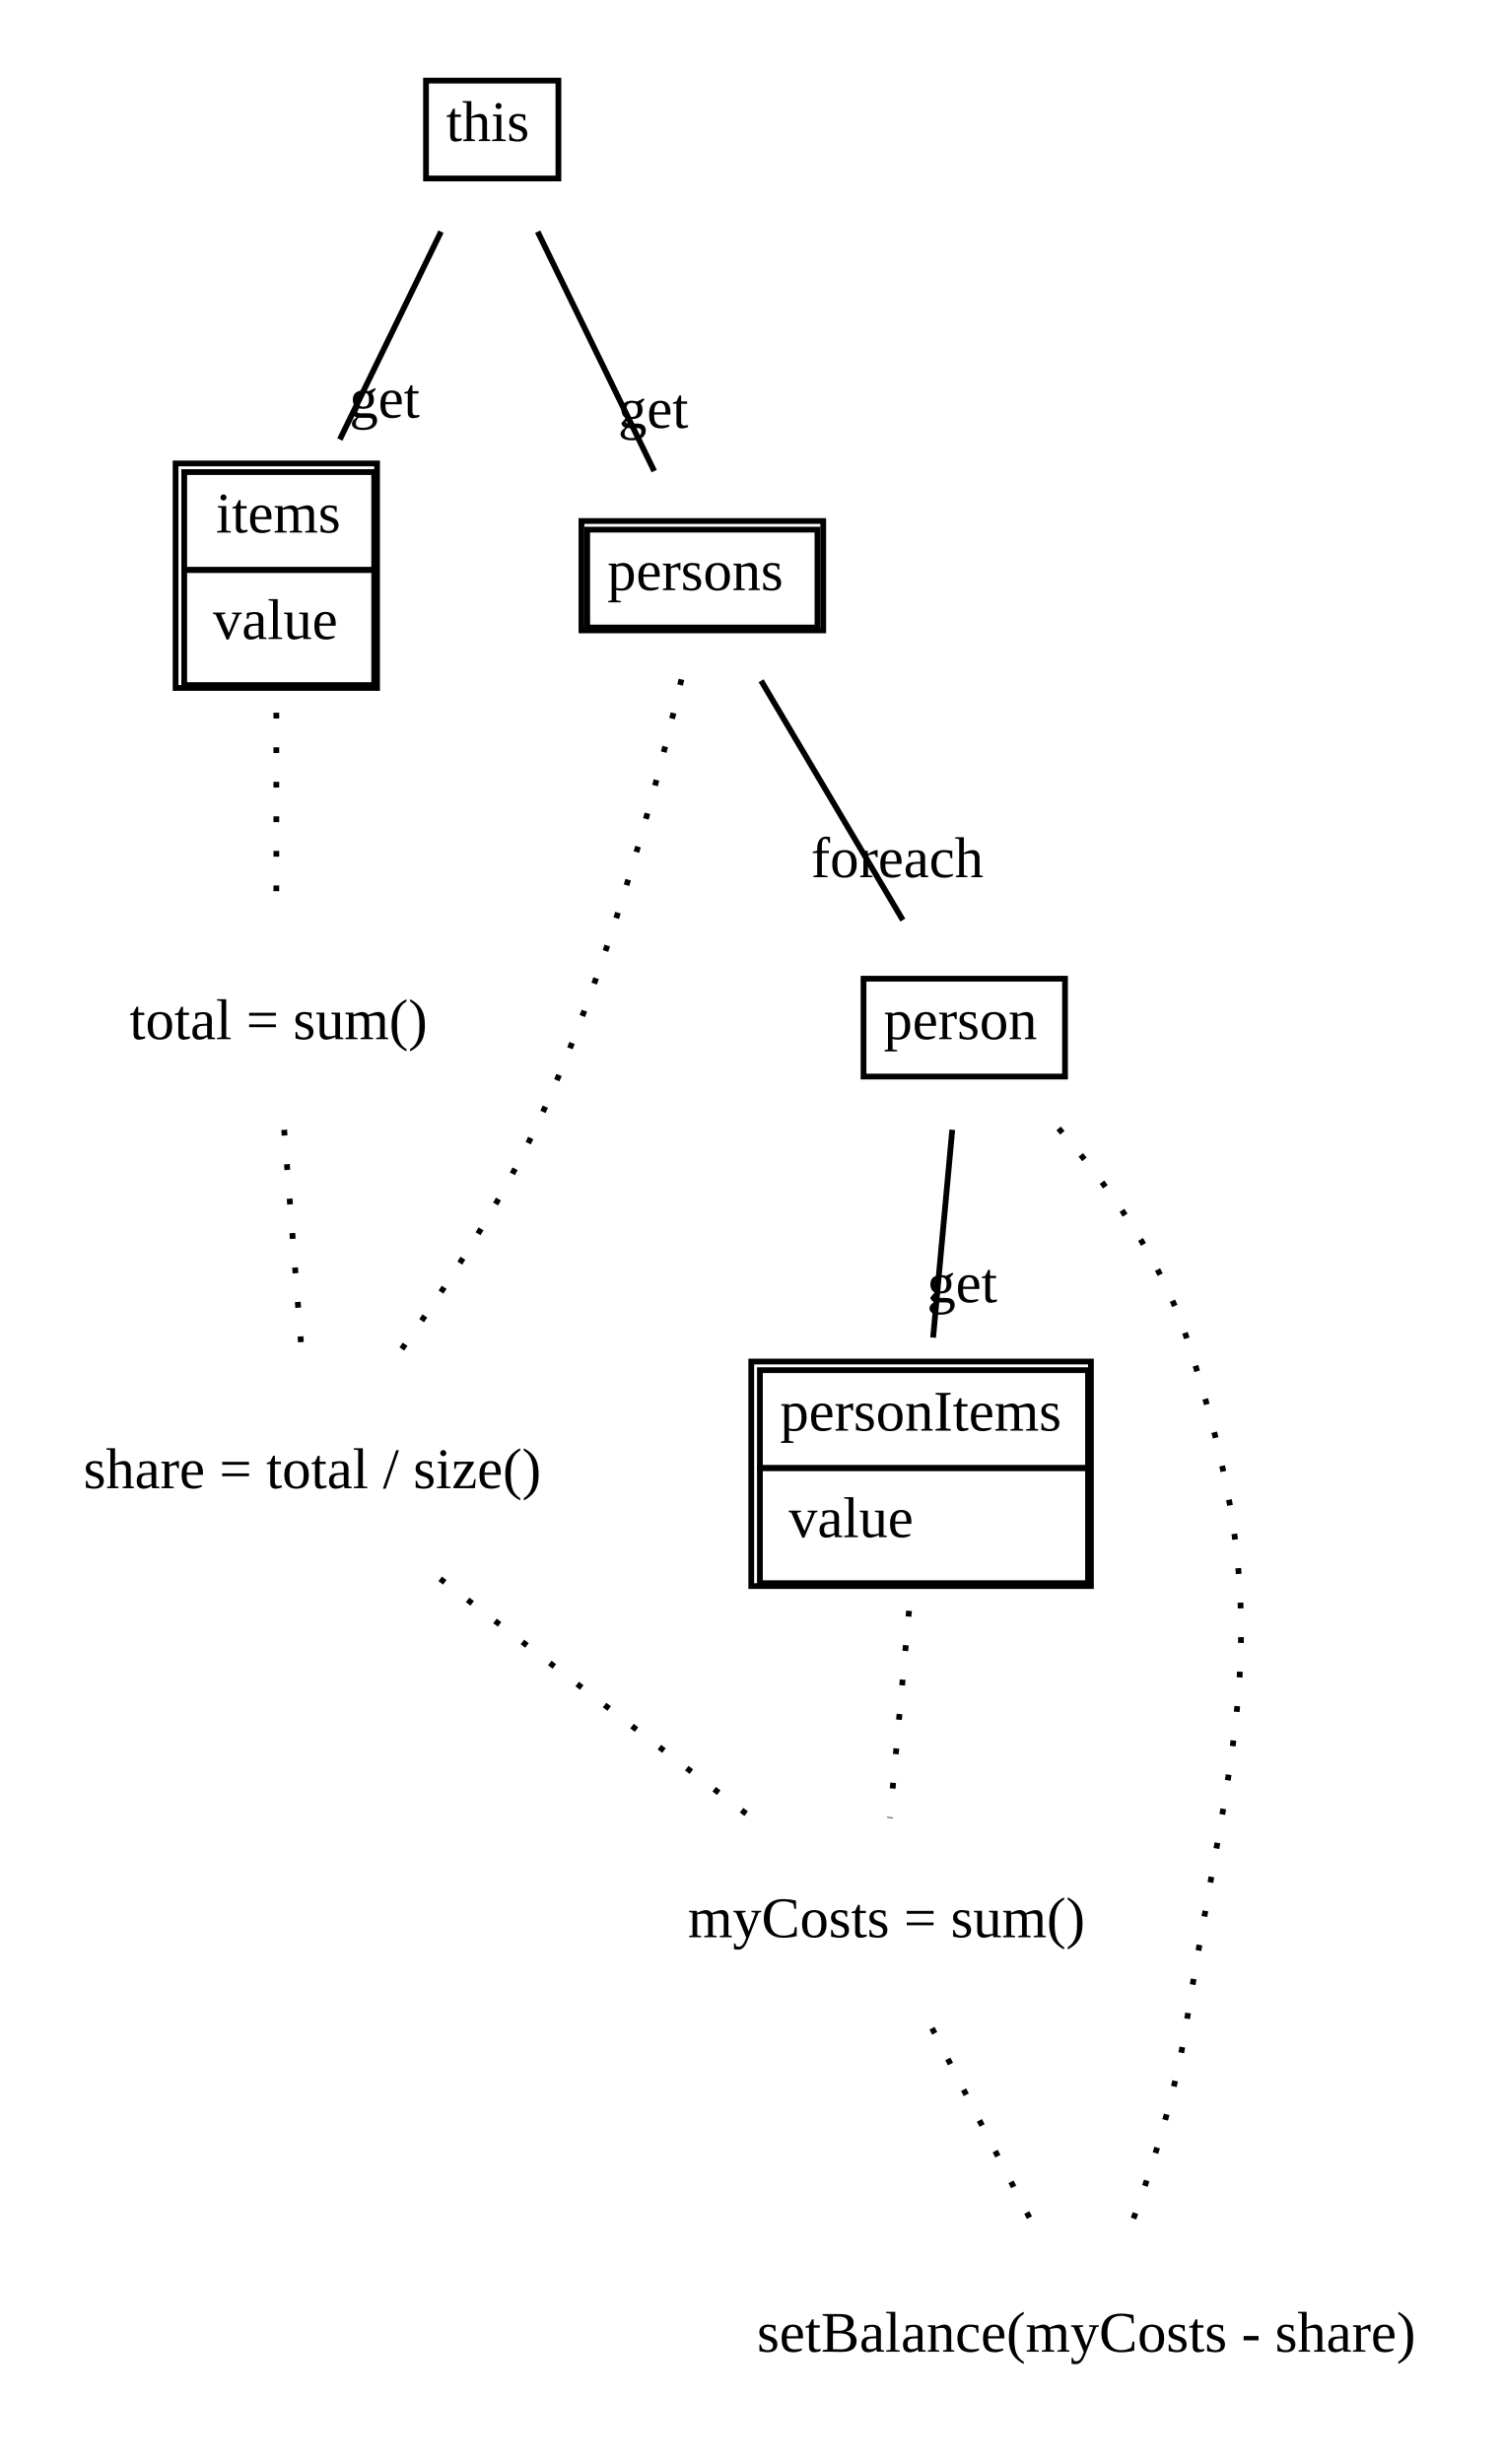
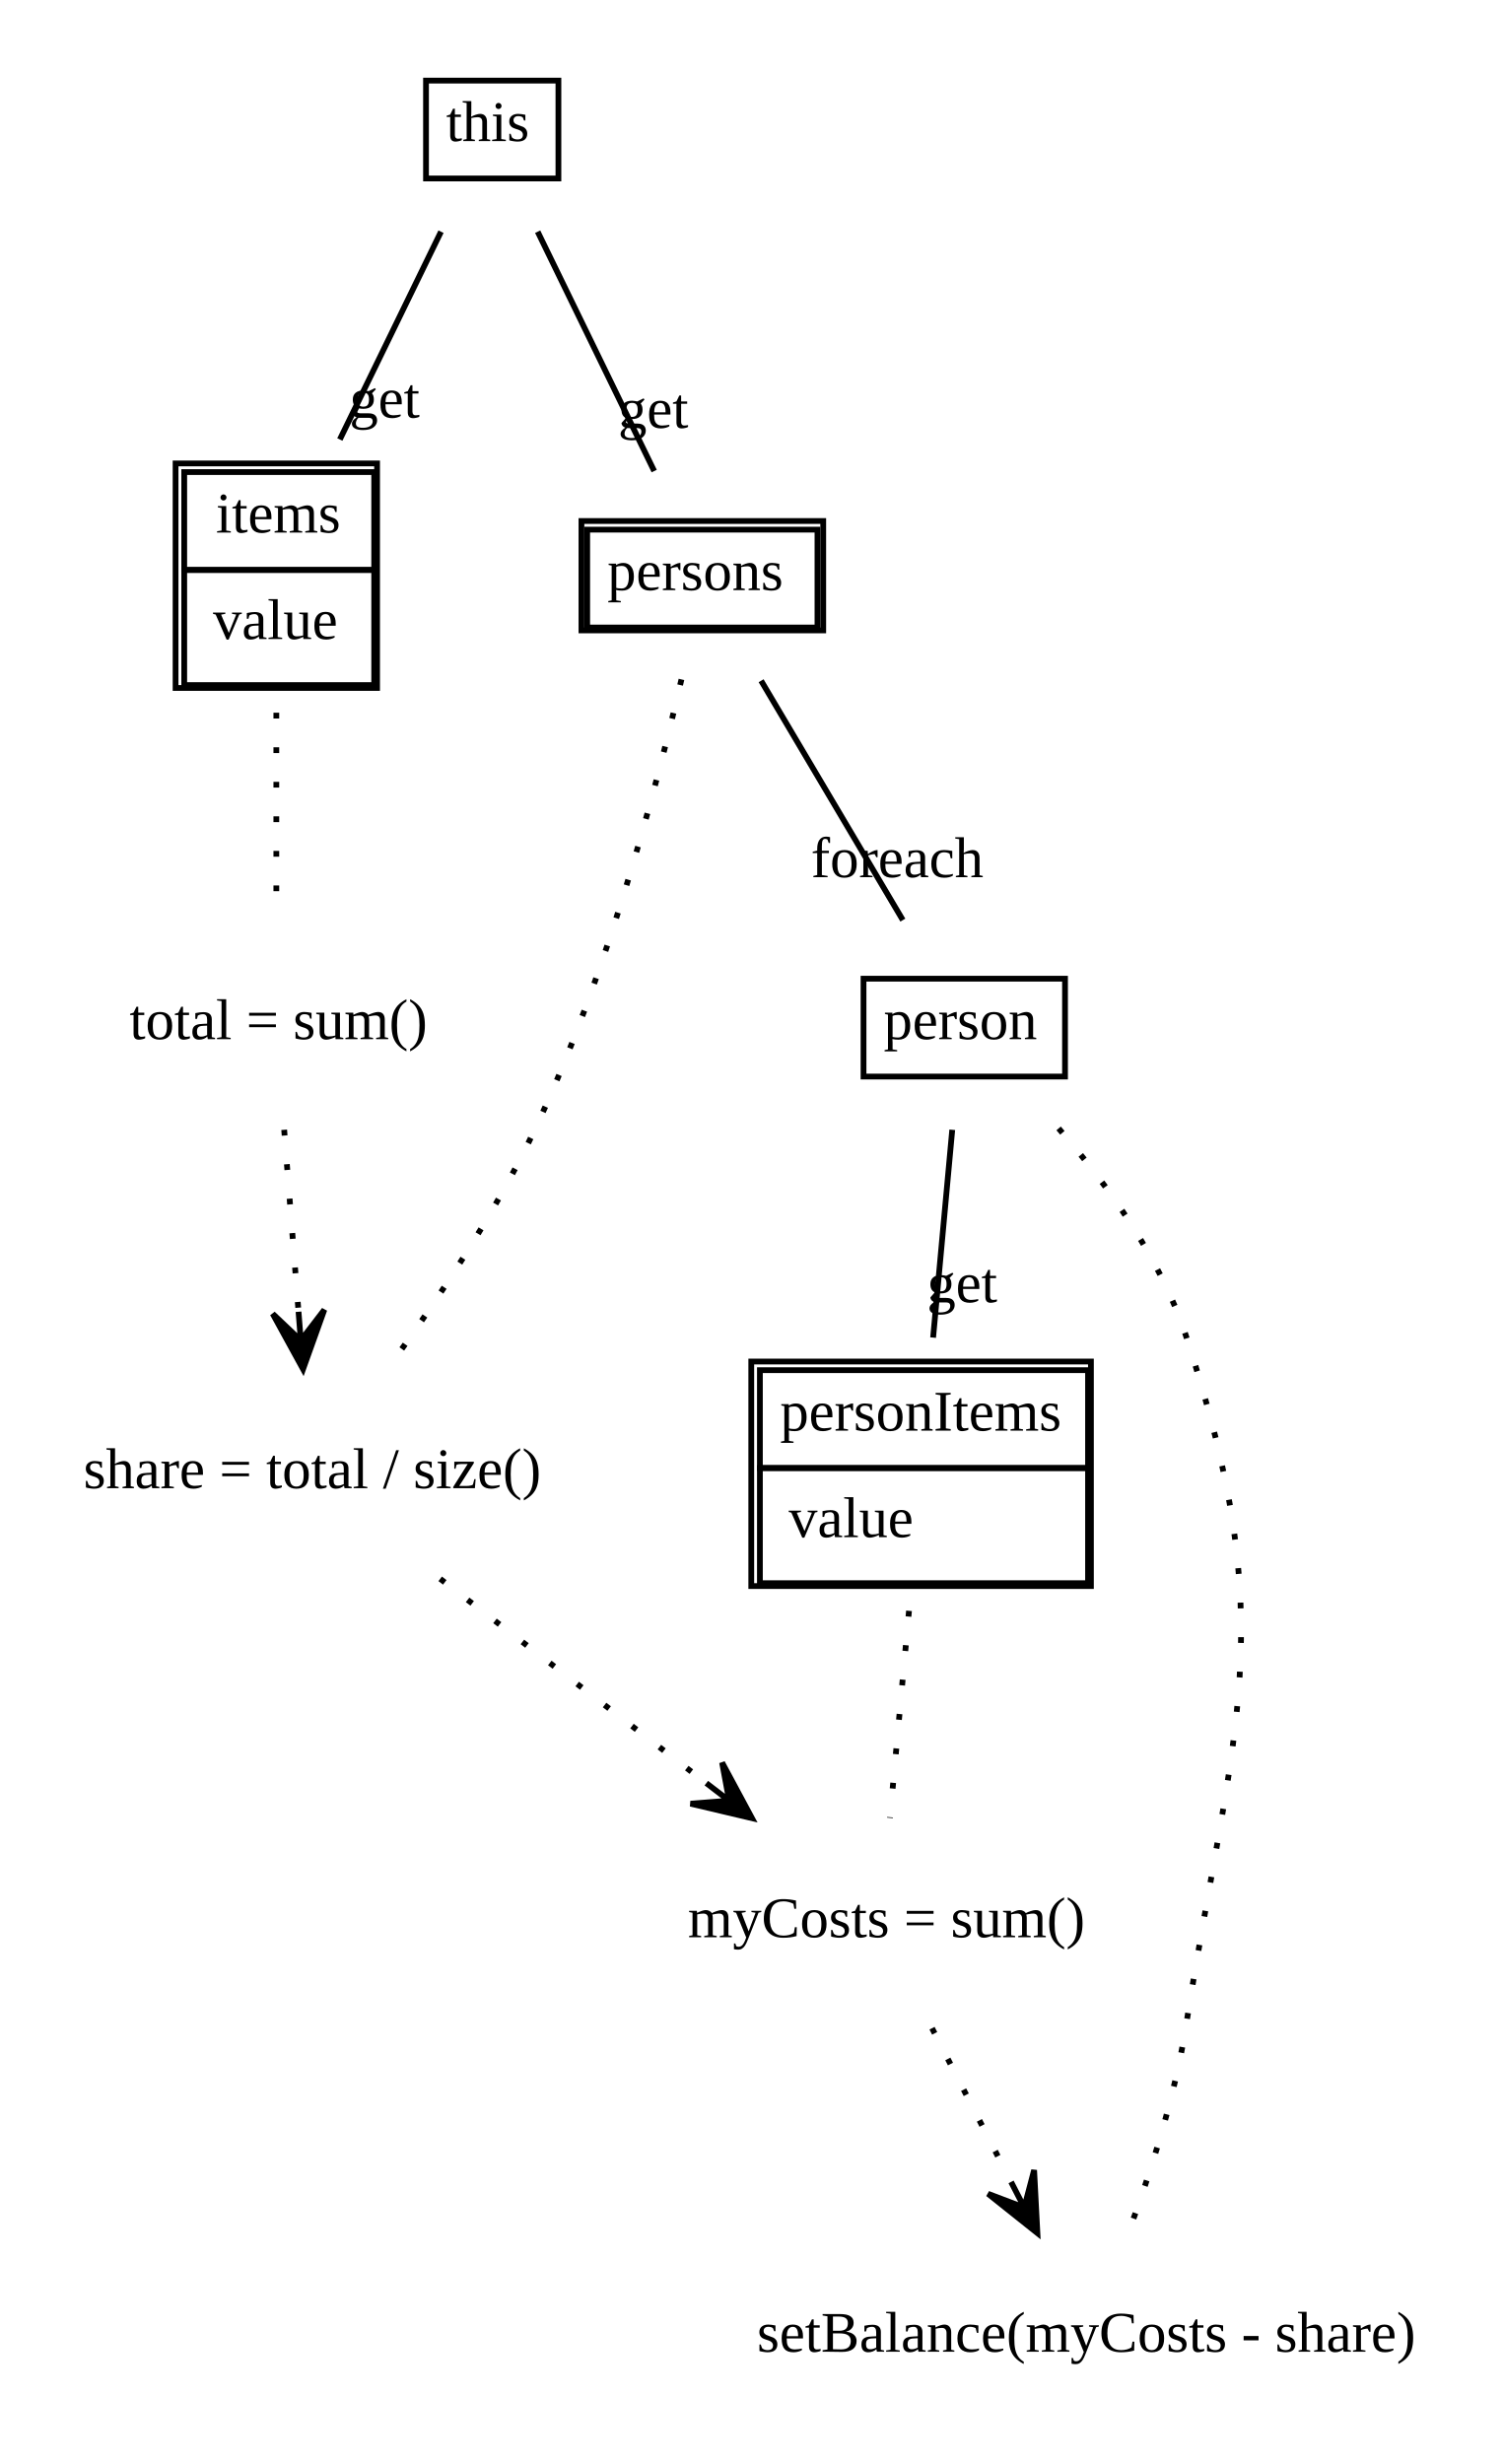
<svg xmlns="http://www.w3.org/2000/svg" width="261pt" height="428pt" viewBox="0.00 0.00 261.00 428.00">
  <g id="graph1" class="graph" transform="scale(1 1) rotate(0) translate(4 424)">
    <polygon fill="white" stroke="white" points="-4,5 -4,-424 258,-424 258,5 -4,5" />
    <g id="node1" class="node">
      <polygon fill="none" stroke="black" points="70,-393 70,-410 93,-410 93,-393 70,-393" />
      <text text-anchor="start" x="73.5" y="-399.5" font-family="Times New Roman,serif" font-size="10.00">this</text>
    </g>
    <g id="node2" class="node">
      <polygon fill="none" stroke="black" points="26.5,-304.5 26.5,-343.5 61.5,-343.5 61.5,-304.5 26.5,-304.5" />
      <polygon fill="none" stroke="black" points="28,-325 28,-342 61,-342 61,-325 28,-325" />
      <text text-anchor="start" x="33.5" y="-331.5" font-family="Times New Roman,serif" font-size="10.00">items</text>
      <polygon fill="none" stroke="black" points="28,-305 28,-325 61,-325 61,-305 28,-305" />
      <text text-anchor="start" x="33" y="-313" font-family="Times New Roman,serif" font-size="10.00">value</text>
    </g>
    <g id="edge2" class="edge">
      <path fill="none" stroke="black" d="M72.604,-383.754C67.402,-373.068 60.661,-359.224 55.031,-347.658" />
      <text text-anchor="middle" x="62.798" y="-351.457" font-family="Times New Roman,serif" font-size="10.00">get</text>
    </g>
    <g id="node3" class="node">
      <polygon fill="none" stroke="black" points="97,-314.5 97,-333.5 139,-333.5 139,-314.5 97,-314.5" />
      <polygon fill="none" stroke="black" points="98,-315 98,-332 138,-332 138,-315 98,-315" />
      <text text-anchor="start" x="101.5" y="-321.5" font-family="Times New Roman,serif" font-size="10.00">persons</text>
    </g>
    <g id="edge4" class="edge">
      <path fill="none" stroke="black" d="M89.396,-383.754C95.451,-371.317 103.59,-354.599 109.637,-342.177" />
      <text text-anchor="middle" x="109.47" y="-349.676" font-family="Times New Roman,serif" font-size="10.00">get</text>
    </g>
    <g id="node6" class="node">
      <text text-anchor="start" x="18.5" y="-243.5" font-family="Times New Roman,serif" font-size="10.00">total = sum()</text>
    </g>
    <g id="edge12" class="edge">
      <path fill="none" stroke="black" stroke-dasharray="1,5" d="M44,-300.197C44,-288.655 44,-274.872 44,-264.228" />
    </g>
    <g id="node4" class="node">
      <polygon fill="none" stroke="black" points="146,-237 146,-254 181,-254 181,-237 146,-237" />
      <text text-anchor="start" x="149.5" y="-243.5" font-family="Times New Roman,serif" font-size="10.00">person</text>
    </g>
    <g id="edge6" class="edge">
      <path fill="none" stroke="black" d="M128.211,-305.754C135.576,-293.317 145.474,-276.599 152.829,-264.177" />
      <text text-anchor="middle" x="151.848" y="-271.629" font-family="Times New Roman,serif" font-size="10.00">foreach</text>
    </g>
    <g id="node7" class="node">
      <text text-anchor="start" x="10.5" y="-165.5" font-family="Times New Roman,serif" font-size="10.00">share = total / size()</text>
    </g>
    <g id="edge16" class="edge">
      <path fill="none" stroke="black" stroke-dasharray="1,5" d="M114.371,-305.984C109.873,-286.542 101.271,-254.053 89,-228 81.937,-213.004 71.478,-197.417 63.168,-186.032" />
    </g>
    <g id="node5" class="node">
      <polygon fill="none" stroke="black" points="126.5,-148.5 126.5,-187.5 185.5,-187.5 185.5,-148.5 126.5,-148.5" />
      <polygon fill="none" stroke="black" points="128,-169 128,-186 185,-186 185,-169 128,-169" />
      <text text-anchor="start" x="131.5" y="-175.5" font-family="Times New Roman,serif" font-size="10.00">personItems</text>
      <polygon fill="none" stroke="black" points="128,-149 128,-169 185,-169 185,-149 128,-149" />
      <text text-anchor="start" x="133" y="-157" font-family="Times New Roman,serif" font-size="10.00">value</text>
    </g>
    <g id="edge8" class="edge">
      <path fill="none" stroke="black" d="M161.412,-227.754C160.427,-217.068 159.152,-203.224 158.087,-191.658" />
      <text text-anchor="middle" x="163.127" y="-197.795" font-family="Times New Roman,serif" font-size="10.00">get</text>
    </g>
    <g id="node9" class="node">
      <text text-anchor="start" x="127.5" y="-15.5" font-family="Times New Roman,serif" font-size="10.00">setBalance(myCosts - share)</text>
    </g>
    <g id="edge22" class="edge">
      <path fill="none" stroke="black" stroke-dasharray="1,5" d="M179.89,-227.993C188.293,-218.315 197.582,-205.459 202,-192 218.635,-141.327 210.244,-124.692 202,-72 200.088,-59.78 195.838,-46.53 192.066,-36.335" />
    </g>
    <g id="node8" class="node">
      <text text-anchor="start" x="115.5" y="-87.5" font-family="Times New Roman,serif" font-size="10.00">myCosts = sum()</text>
    </g>
    <g id="edge20" class="edge">
      <path fill="none" stroke="black" stroke-dasharray="1,5" d="M153.9,-144.197C152.837,-132.655 151.567,-118.872 150.587,-108.228" />
    </g>
    <g id="edge10" class="edge">
-       <path fill="none" stroke="black" stroke-dasharray="1,5" d="M45.361,-227.754C46.343,-215.317 47.663,-198.599 48.644,-186.177" />
+       <path fill="none" stroke="black" stroke-dasharray="1,5" d="M45.361,-227.754C46.098,-218.426 47.024,-206.691 47.855,-196.165" />
+       <polygon fill="black" stroke="black" points="48.644,-186.177 52.343,-196.501 48.25,-191.162 47.857,-196.146 47.857,-196.146 47.857,-196.146 48.25,-191.162 43.371,-195.792 48.644,-186.177 48.644,-186.177" />
    </g>
    <g id="edge14" class="edge">
-       <path fill="none" stroke="black" stroke-dasharray="1,5" d="M72.465,-149.754C88.667,-137.317 110.443,-120.599 126.624,-108.177" />
+       <path fill="none" stroke="black" stroke-dasharray="1,5" d="M72.465,-149.754C86.135,-139.26 103.774,-125.719 118.672,-114.282" />
+       <polygon fill="black" stroke="black" points="126.624,-108.177 121.432,-117.836 122.658,-111.222 118.692,-114.267 118.692,-114.267 118.692,-114.267 122.658,-111.222 115.952,-110.697 126.624,-108.177 126.624,-108.177" />
    </g>
    <g id="edge18" class="edge">
-       <path fill="none" stroke="black" stroke-dasharray="1,5" d="M157.899,-71.697C163.479,-60.846 170.643,-46.917 176.203,-36.104" />
+       <path fill="none" stroke="black" stroke-dasharray="1,5" d="M157.899,-71.697C161.997,-63.728 166.949,-54.099 171.493,-45.264" />
+       <polygon fill="black" stroke="black" points="176.203,-36.104 175.632,-47.055 173.917,-40.551 171.63,-44.997 171.63,-44.997 171.63,-44.997 173.917,-40.551 167.628,-42.939 176.203,-36.104 176.203,-36.104" />
    </g>
  </g>
</svg>
